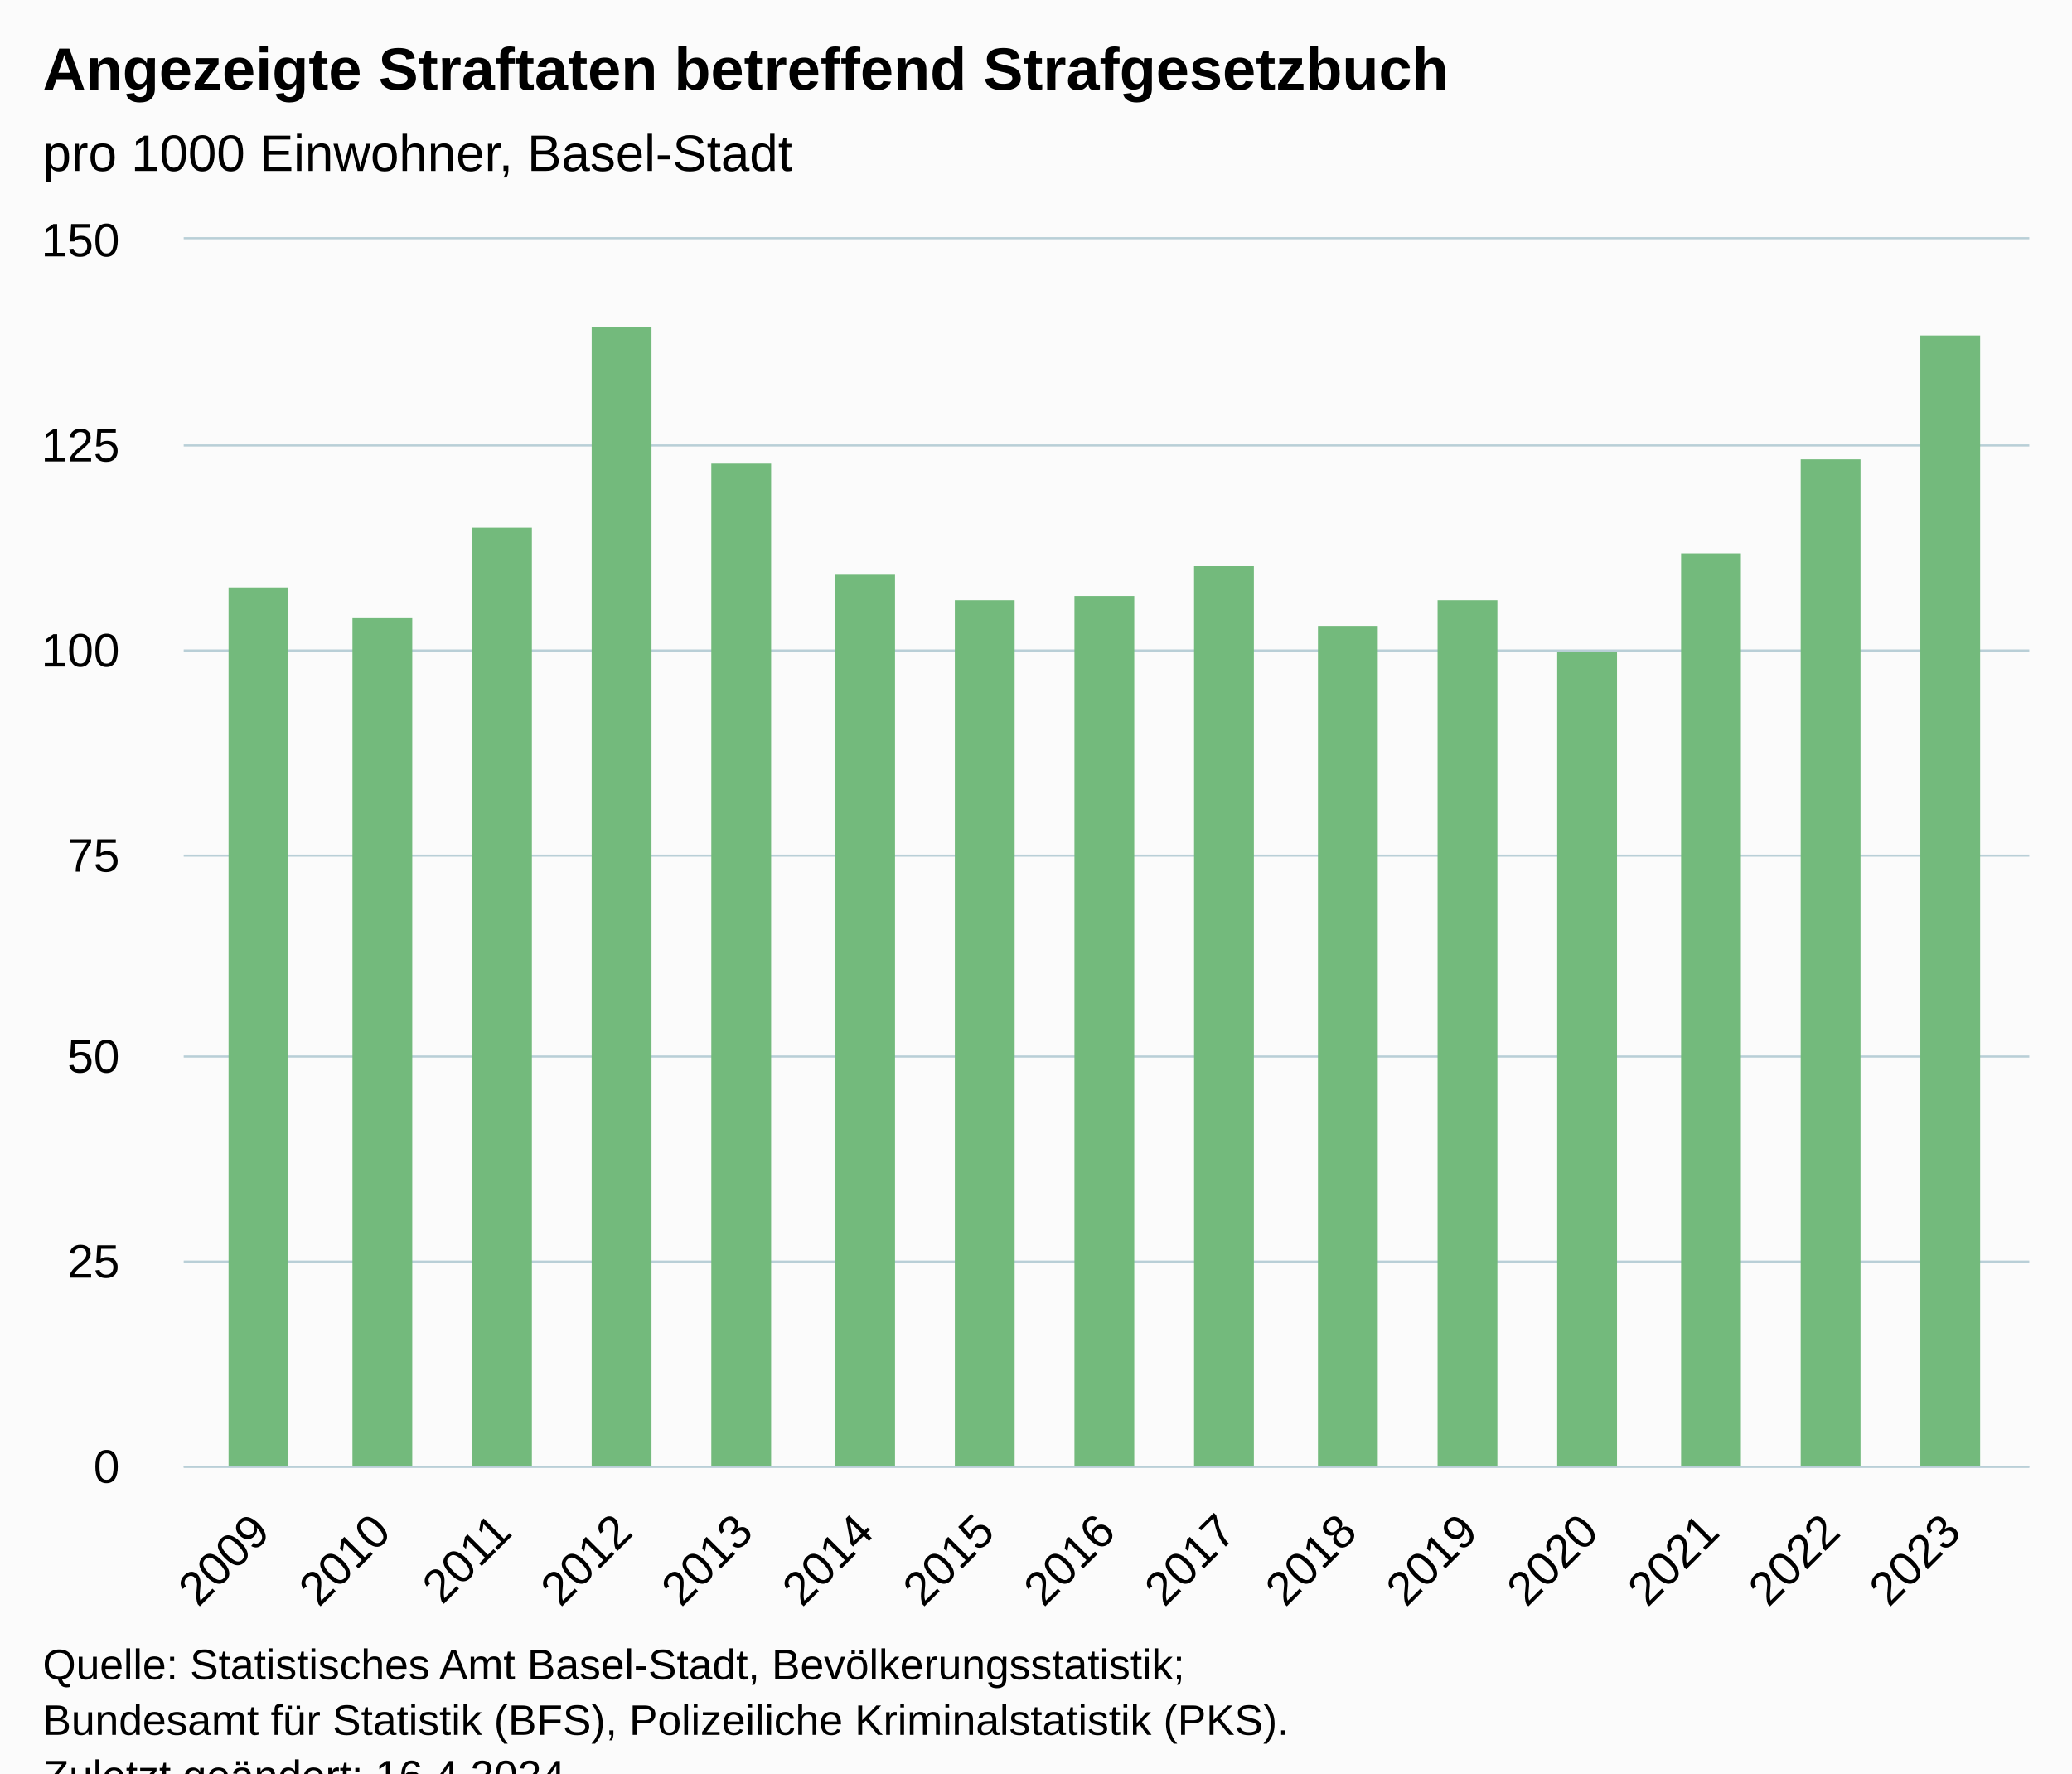
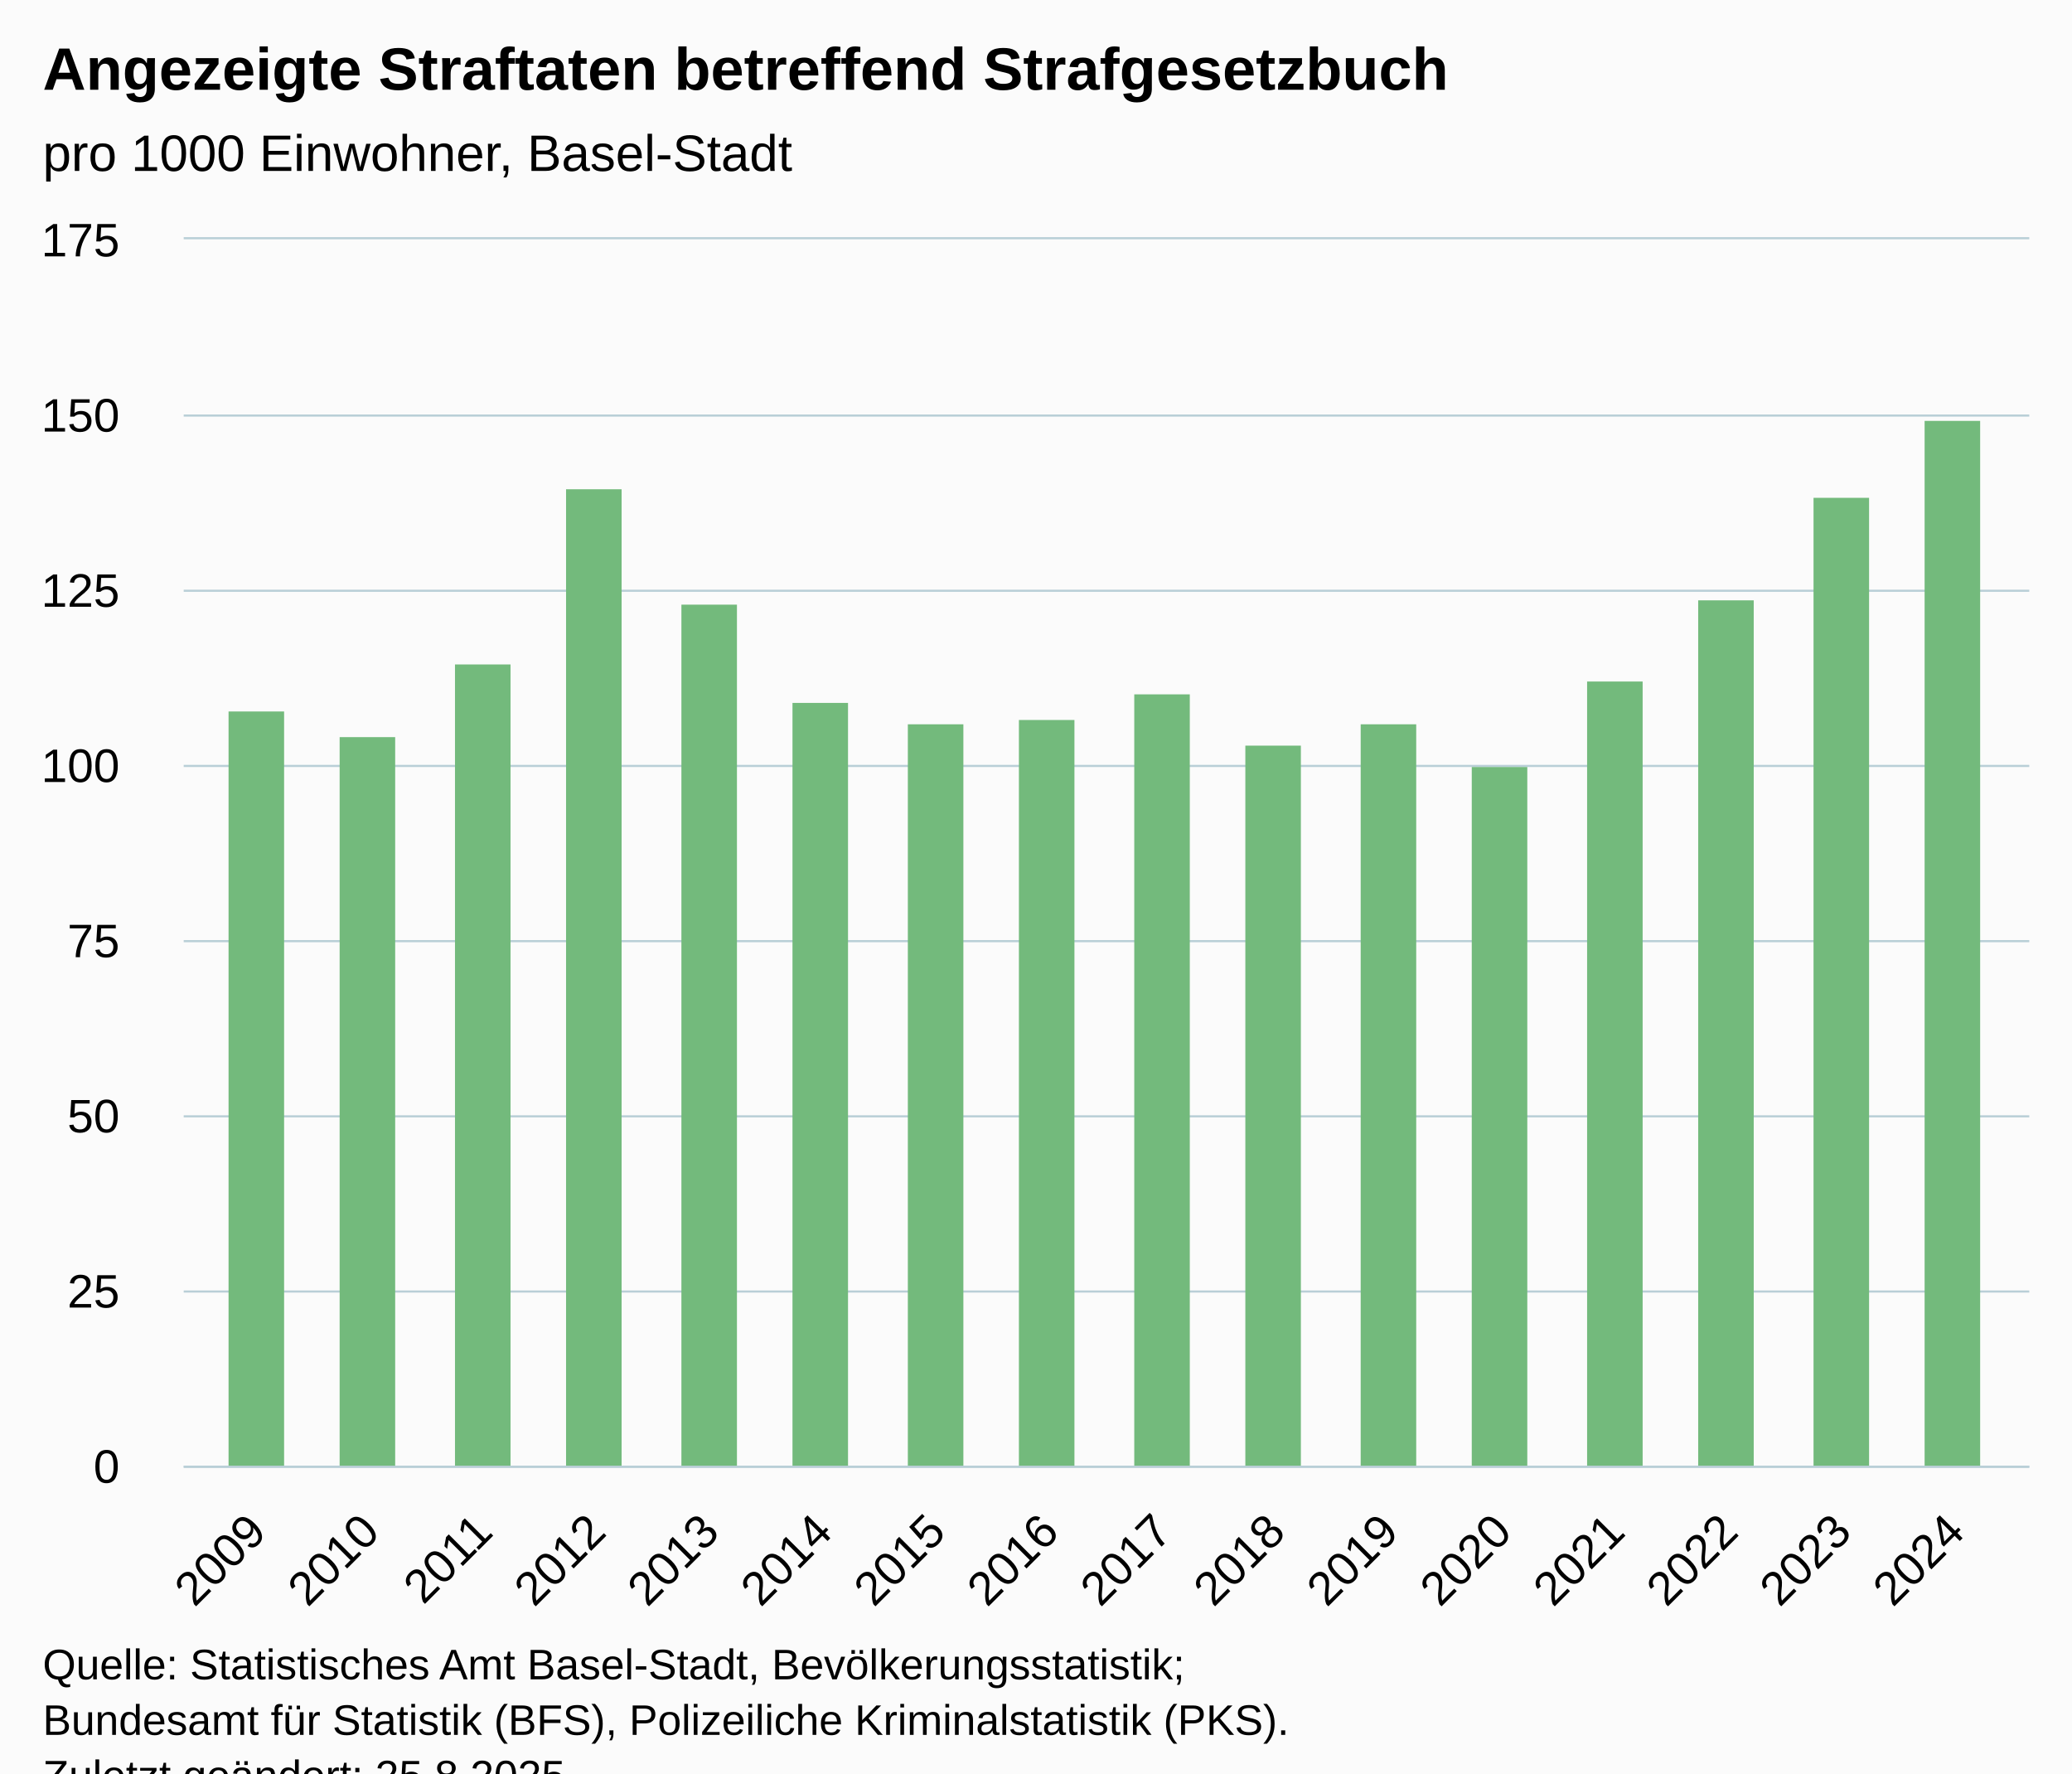
<svg xmlns="http://www.w3.org/2000/svg" version="1.1" class="highcharts-root" style="font-family:Arial;font-size:12px;" viewBox="0 0 485 415">
  <defs>
-     <clipPath id="highcharts-36ipf4u-22-">
+     <clipPath id="highcharts-tfwkrly-23-">
      <rect x="0" y="0" width="432" height="287" fill="none" />
    </clipPath>
-     <clipPath id="highcharts-36ipf4u-38-">
+     <clipPath id="highcharts-tfwkrly-40-">
      <rect x="0" y="0" width="432" height="287" fill="none" />
    </clipPath>
-     <clipPath id="highcharts-36ipf4u-39-">
+     <clipPath id="highcharts-tfwkrly-41-">
      <rect x="43" y="56" width="432" height="287" fill="none" />
    </clipPath>
  </defs>
  <rect fill="#fbfbfb" class="highcharts-background" x="0" y="0" width="485" height="428" rx="0" ry="0" />
  <rect fill="none" class="highcharts-plot-background" x="43" y="56" width="432" height="287" />
  <g class="highcharts-pane-group" data-z-index="0" />
  <g class="highcharts-grid highcharts-xaxis-grid" data-z-index="1">
-     <path fill="none" data-z-index="1" class="highcharts-grid-line" d="M 60.5 56 L 60.5 343" opacity="1" />
-     <path fill="none" data-z-index="1" class="highcharts-grid-line" d="M 88.5 56 L 88.5 343" opacity="1" />
-     <path fill="none" data-z-index="1" class="highcharts-grid-line" d="M 117.5 56 L 117.5 343" opacity="1" />
-     <path fill="none" data-z-index="1" class="highcharts-grid-line" d="M 145.5 56 L 145.5 343" opacity="1" />
-     <path fill="none" data-z-index="1" class="highcharts-grid-line" d="M 173.5 56 L 173.5 343" opacity="1" />
-     <path fill="none" data-z-index="1" class="highcharts-grid-line" d="M 201.5 56 L 201.5 343" opacity="1" />
-     <path fill="none" data-z-index="1" class="highcharts-grid-line" d="M 230.5 56 L 230.5 343" opacity="1" />
-     <path fill="none" data-z-index="1" class="highcharts-grid-line" d="M 258.5 56 L 258.5 343" opacity="1" />
-     <path fill="none" data-z-index="1" class="highcharts-grid-line" d="M 286.5 56 L 286.5 343" opacity="1" />
-     <path fill="none" data-z-index="1" class="highcharts-grid-line" d="M 315.5 56 L 315.5 343" opacity="1" />
-     <path fill="none" data-z-index="1" class="highcharts-grid-line" d="M 343.5 56 L 343.5 343" opacity="1" />
-     <path fill="none" data-z-index="1" class="highcharts-grid-line" d="M 371.5 56 L 371.5 343" opacity="1" />
-     <path fill="none" data-z-index="1" class="highcharts-grid-line" d="M 399.5 56 L 399.5 343" opacity="1" />
-     <path fill="none" data-z-index="1" class="highcharts-grid-line" d="M 428.5 56 L 428.5 343" opacity="1" />
-     <path fill="none" data-z-index="1" class="highcharts-grid-line" d="M 456.5 56 L 456.5 343" opacity="1" />
+     <path fill="none" data-z-index="1" class="highcharts-grid-line" d="M 59.5 56 L 59.5 343" opacity="1" />
+     <path fill="none" data-z-index="1" class="highcharts-grid-line" d="M 86.5 56 L 86.5 343" opacity="1" />
+     <path fill="none" data-z-index="1" class="highcharts-grid-line" d="M 112.5 56 L 112.5 343" opacity="1" />
+     <path fill="none" data-z-index="1" class="highcharts-grid-line" d="M 139.5 56 L 139.5 343" opacity="1" />
+     <path fill="none" data-z-index="1" class="highcharts-grid-line" d="M 165.5 56 L 165.5 343" opacity="1" />
+     <path fill="none" data-z-index="1" class="highcharts-grid-line" d="M 192.5 56 L 192.5 343" opacity="1" />
+     <path fill="none" data-z-index="1" class="highcharts-grid-line" d="M 218.5 56 L 218.5 343" opacity="1" />
+     <path fill="none" data-z-index="1" class="highcharts-grid-line" d="M 245.5 56 L 245.5 343" opacity="1" />
+     <path fill="none" data-z-index="1" class="highcharts-grid-line" d="M 271.5 56 L 271.5 343" opacity="1" />
+     <path fill="none" data-z-index="1" class="highcharts-grid-line" d="M 298.5 56 L 298.5 343" opacity="1" />
+     <path fill="none" data-z-index="1" class="highcharts-grid-line" d="M 324.5 56 L 324.5 343" opacity="1" />
+     <path fill="none" data-z-index="1" class="highcharts-grid-line" d="M 351.5 56 L 351.5 343" opacity="1" />
+     <path fill="none" data-z-index="1" class="highcharts-grid-line" d="M 377.5 56 L 377.5 343" opacity="1" />
+     <path fill="none" data-z-index="1" class="highcharts-grid-line" d="M 404.5 56 L 404.5 343" opacity="1" />
+     <path fill="none" data-z-index="1" class="highcharts-grid-line" d="M 430.5 56 L 430.5 343" opacity="1" />
+     <path fill="none" data-z-index="1" class="highcharts-grid-line" d="M 457.5 56 L 457.5 343" opacity="1" />
  </g>
  <g class="highcharts-grid highcharts-yaxis-grid" data-z-index="1">
    <path fill="none" stroke="#B9CFD7" stroke-width="0.5" data-z-index="1" class="highcharts-grid-line" d="M 43 343.25 L 475 343.25" opacity="1" />
-     <path fill="none" stroke="#B9CFD7" stroke-width="0.5" data-z-index="1" class="highcharts-grid-line" d="M 43 295.25 L 475 295.25" opacity="1" />
-     <path fill="none" stroke="#B9CFD7" stroke-width="0.5" data-z-index="1" class="highcharts-grid-line" d="M 43 247.25 L 475 247.25" opacity="1" />
-     <path fill="none" stroke="#B9CFD7" stroke-width="0.5" data-z-index="1" class="highcharts-grid-line" d="M 43 200.25 L 475 200.25" opacity="1" />
-     <path fill="none" stroke="#B9CFD7" stroke-width="0.5" data-z-index="1" class="highcharts-grid-line" d="M 43 152.25 L 475 152.25" opacity="1" />
-     <path fill="none" stroke="#B9CFD7" stroke-width="0.5" data-z-index="1" class="highcharts-grid-line" d="M 43 104.25 L 475 104.25" opacity="1" />
+     <path fill="none" stroke="#B9CFD7" stroke-width="0.5" data-z-index="1" class="highcharts-grid-line" d="M 43 302.25 L 475 302.25" opacity="1" />
+     <path fill="none" stroke="#B9CFD7" stroke-width="0.5" data-z-index="1" class="highcharts-grid-line" d="M 43 261.25 L 475 261.25" opacity="1" />
+     <path fill="none" stroke="#B9CFD7" stroke-width="0.5" data-z-index="1" class="highcharts-grid-line" d="M 43 220.25 L 475 220.25" opacity="1" />
+     <path fill="none" stroke="#B9CFD7" stroke-width="0.5" data-z-index="1" class="highcharts-grid-line" d="M 43 179.25 L 475 179.25" opacity="1" />
+     <path fill="none" stroke="#B9CFD7" stroke-width="0.5" data-z-index="1" class="highcharts-grid-line" d="M 43 138.25 L 475 138.25" opacity="1" />
+     <path fill="none" stroke="#B9CFD7" stroke-width="0.5" data-z-index="1" class="highcharts-grid-line" d="M 43 97.25 L 475 97.25" opacity="1" />
    <path fill="none" stroke="#B9CFD7" stroke-width="0.5" data-z-index="1" class="highcharts-grid-line" d="M 43 55.75 L 475 55.75" opacity="1" />
  </g>
  <rect fill="none" class="highcharts-plot-border" data-z-index="1" x="43" y="56" width="432" height="287" />
  <g class="highcharts-axis highcharts-xaxis" data-z-index="2">
    <path fill="none" class="highcharts-axis-line" stroke="#B9CFD7" stroke-width="0.5" data-z-index="7" d="M 43 343.25 L 475 343.25" />
  </g>
  <g class="highcharts-axis highcharts-yaxis" data-z-index="2">
    <path fill="none" class="highcharts-axis-line" data-z-index="7" d="M 43 56 L 43 343" />
  </g>
  <g class="highcharts-series-group" data-z-index="3">
-     <g class="highcharts-series highcharts-series-0 highcharts-column-series" data-z-index="0.1" opacity="1" transform="translate(43,56) scale(1 1)" clip-path="url(#highcharts-36ipf4u-38-)">
-       <rect x="10.5" y="81.5" width="14" height="206" fill="#73BA7C" stroke="#ffffff" stroke-width="1e-7" opacity="1" class="highcharts-point" />
-       <rect x="39.5" y="88.5" width="14" height="199" fill="#73BA7C" stroke="#ffffff" stroke-width="1e-7" opacity="1" class="highcharts-point" />
-       <rect x="67.5" y="67.5" width="14" height="220" fill="#73BA7C" stroke="#ffffff" stroke-width="1e-7" opacity="1" class="highcharts-point" />
-       <rect x="95.5" y="20.5" width="14" height="267" fill="#73BA7C" stroke="#ffffff" stroke-width="1e-7" opacity="1" class="highcharts-point" />
-       <rect x="123.5" y="52.5" width="14" height="235" fill="#73BA7C" stroke="#ffffff" stroke-width="1e-7" opacity="1" class="highcharts-point" />
-       <rect x="152.5" y="78.5" width="14" height="209" fill="#73BA7C" stroke="#ffffff" stroke-width="1e-7" opacity="1" class="highcharts-point" />
-       <rect x="180.5" y="84.5" width="14" height="203" fill="#73BA7C" stroke="#ffffff" stroke-width="1e-7" opacity="1" class="highcharts-point" />
-       <rect x="208.5" y="83.5" width="14" height="204" fill="#73BA7C" stroke="#ffffff" stroke-width="1e-7" opacity="1" class="highcharts-point" />
-       <rect x="236.5" y="76.5" width="14" height="211" fill="#73BA7C" stroke="#ffffff" stroke-width="1e-7" opacity="1" class="highcharts-point" />
-       <rect x="265.5" y="90.5" width="14" height="197" fill="#73BA7C" stroke="#ffffff" stroke-width="1e-7" opacity="1" class="highcharts-point" />
-       <rect x="293.5" y="84.5" width="14" height="203" fill="#73BA7C" stroke="#ffffff" stroke-width="1e-7" opacity="1" class="highcharts-point" />
-       <rect x="321.5" y="96.5" width="14" height="191" fill="#73BA7C" stroke="#ffffff" stroke-width="1e-7" opacity="1" class="highcharts-point" />
-       <rect x="350.5" y="73.5" width="14" height="214" fill="#73BA7C" stroke="#ffffff" stroke-width="1e-7" opacity="1" class="highcharts-point" />
-       <rect x="378.5" y="51.5" width="14" height="236" fill="#73BA7C" stroke="#ffffff" stroke-width="1e-7" opacity="1" class="highcharts-point" />
-       <rect x="406.5" y="22.5" width="14" height="265" fill="#73BA7C" stroke="#ffffff" stroke-width="1e-7" opacity="1" class="highcharts-point" />
+     <g class="highcharts-series highcharts-series-0 highcharts-column-series" data-z-index="0.1" opacity="1" transform="translate(43,56) scale(1 1)" clip-path="url(#highcharts-tfwkrly-40-)">
+       <rect x="10.5" y="110.5" width="13" height="177" fill="#73BA7C" stroke="#ffffff" stroke-width="1e-7" opacity="1" class="highcharts-point" />
+       <rect x="36.5" y="116.5" width="13" height="171" fill="#73BA7C" stroke="#ffffff" stroke-width="1e-7" opacity="1" class="highcharts-point" />
+       <rect x="63.5" y="99.5" width="13" height="188" fill="#73BA7C" stroke="#ffffff" stroke-width="1e-7" opacity="1" class="highcharts-point" />
+       <rect x="89.5" y="58.5" width="13" height="229" fill="#73BA7C" stroke="#ffffff" stroke-width="1e-7" opacity="1" class="highcharts-point" />
+       <rect x="116.5" y="85.5" width="13" height="202" fill="#73BA7C" stroke="#ffffff" stroke-width="1e-7" opacity="1" class="highcharts-point" />
+       <rect x="142.5" y="108.5" width="13" height="179" fill="#73BA7C" stroke="#ffffff" stroke-width="1e-7" opacity="1" class="highcharts-point" />
+       <rect x="169.5" y="113.5" width="13" height="174" fill="#73BA7C" stroke="#ffffff" stroke-width="1e-7" opacity="1" class="highcharts-point" />
+       <rect x="195.5" y="112.5" width="13" height="175" fill="#73BA7C" stroke="#ffffff" stroke-width="1e-7" opacity="1" class="highcharts-point" />
+       <rect x="222.5" y="106.5" width="13" height="181" fill="#73BA7C" stroke="#ffffff" stroke-width="1e-7" opacity="1" class="highcharts-point" />
+       <rect x="248.5" y="118.5" width="13" height="169" fill="#73BA7C" stroke="#ffffff" stroke-width="1e-7" opacity="1" class="highcharts-point" />
+       <rect x="275.5" y="113.5" width="13" height="174" fill="#73BA7C" stroke="#ffffff" stroke-width="1e-7" opacity="1" class="highcharts-point" />
+       <rect x="301.5" y="123.5" width="13" height="164" fill="#73BA7C" stroke="#ffffff" stroke-width="1e-7" opacity="1" class="highcharts-point" />
+       <rect x="328.5" y="103.5" width="13" height="184" fill="#73BA7C" stroke="#ffffff" stroke-width="1e-7" opacity="1" class="highcharts-point" />
+       <rect x="354.5" y="84.5" width="13" height="203" fill="#73BA7C" stroke="#ffffff" stroke-width="1e-7" opacity="1" class="highcharts-point" />
+       <rect x="381.5" y="60.5" width="13" height="227" fill="#73BA7C" stroke="#ffffff" stroke-width="1e-7" opacity="1" class="highcharts-point" />
+       <rect x="407.5" y="42.5" width="13" height="245" fill="#73BA7C" stroke="#ffffff" stroke-width="1e-7" opacity="1" class="highcharts-point" />
    </g>
    <g class="highcharts-markers highcharts-series-0 highcharts-column-series" data-z-index="0.1" opacity="1" transform="translate(43,56) scale(1 1)" clip-path="none" />
  </g>
  <text x="10" text-anchor="start" class="highcharts-title" data-z-index="4" style="color:#000000;font-size:14px;font-weight:bold;fill:#000000;" y="21">
    <tspan>Angezeigte Straftaten betreffend Strafgesetzbuch</tspan>
  </text>
  <text x="10" text-anchor="start" class="highcharts-subtitle" data-z-index="4" style="color:#000000;font-size:12px;font-weight:normal;fill:#000000;" y="40">
    <tspan>pro 1000 Einwohner, Basel-Stadt</tspan>
  </text>
  <text x="10" text-anchor="start" class="highcharts-caption" data-z-index="4" style="color:#666666;fill:#666666;" y="390" />
  <g class="highcharts-axis-labels highcharts-xaxis-labels" data-z-index="7">
-     <text x="63.687" style="color:#000000;cursor:default;font-size:11px;fill:#000000;" text-anchor="end" transform="translate(0,0) rotate(-45 63.68697 359)" y="359" opacity="1">2009</text>
-     <text x="91.959" style="color:#000000;cursor:default;font-size:11px;fill:#000000;" text-anchor="end" transform="translate(0,0) rotate(-45 91.95922 359)" y="359" opacity="1">2010</text>
-     <text x="120.231" style="color:#000000;cursor:default;font-size:11px;fill:#000000;" text-anchor="end" transform="translate(0,0) rotate(-45 120.2315 359)" y="359" opacity="1">2011</text>
-     <text x="148.504" style="color:#000000;cursor:default;font-size:11px;fill:#000000;" text-anchor="end" transform="translate(0,0) rotate(-45 148.5037 359)" y="359" opacity="1">2012</text>
-     <text x="176.776" style="color:#000000;cursor:default;font-size:11px;fill:#000000;" text-anchor="end" transform="translate(0,0) rotate(-45 176.776 359)" y="359" opacity="1">2013</text>
-     <text x="205.048" style="color:#000000;cursor:default;font-size:11px;fill:#000000;" text-anchor="end" transform="translate(0,0) rotate(-45 205.0482 359)" y="359" opacity="1">2014</text>
-     <text x="233.32" style="color:#000000;cursor:default;font-size:11px;fill:#000000;" text-anchor="end" transform="translate(0,0) rotate(-45 233.3205 359)" y="359" opacity="1">2015</text>
-     <text x="261.593" style="color:#000000;cursor:default;font-size:11px;fill:#000000;" text-anchor="end" transform="translate(0,0) rotate(-45 261.5927 359)" y="359" opacity="1">2016</text>
-     <text x="289.865" style="color:#000000;cursor:default;font-size:11px;fill:#000000;" text-anchor="end" transform="translate(0,0) rotate(-45 289.865 359)" y="359" opacity="1">2017</text>
-     <text x="318.137" style="color:#000000;cursor:default;font-size:11px;fill:#000000;" text-anchor="end" transform="translate(0,0) rotate(-45 318.1372 359)" y="359" opacity="1">2018</text>
-     <text x="346.409" style="color:#000000;cursor:default;font-size:11px;fill:#000000;" text-anchor="end" transform="translate(0,0) rotate(-45 346.4095 359)" y="359" opacity="1">2019</text>
-     <text x="374.682" style="color:#000000;cursor:default;font-size:11px;fill:#000000;" text-anchor="end" transform="translate(0,0) rotate(-45 374.6817 359)" y="359" opacity="1">2020</text>
-     <text x="402.954" style="color:#000000;cursor:default;font-size:11px;fill:#000000;" text-anchor="end" transform="translate(0,0) rotate(-45 402.954 359)" y="359" opacity="1">2021</text>
-     <text x="431.226" style="color:#000000;cursor:default;font-size:11px;fill:#000000;" text-anchor="end" transform="translate(0,0) rotate(-45 431.2262 359)" y="359" opacity="1">2022</text>
-     <text x="459.498" style="color:#000000;cursor:default;font-size:11px;fill:#000000;" text-anchor="end" transform="translate(0,0) rotate(-45 459.4985 359)" y="359" opacity="1">2023</text>
+     <text x="62.82" style="color:#000000;cursor:default;font-size:11px;fill:#000000;" text-anchor="end" transform="translate(0,0) rotate(-45 62.81972 359)" y="359" opacity="1">2009</text>
+     <text x="89.323" style="color:#000000;cursor:default;font-size:11px;fill:#000000;" text-anchor="end" transform="translate(0,0) rotate(-45 89.32279 359)" y="359" opacity="1">2010</text>
+     <text x="115.826" style="color:#000000;cursor:default;font-size:11px;fill:#000000;" text-anchor="end" transform="translate(0,0) rotate(-45 115.8259 359)" y="359" opacity="1">2011</text>
+     <text x="142.329" style="color:#000000;cursor:default;font-size:11px;fill:#000000;" text-anchor="end" transform="translate(0,0) rotate(-45 142.3289 359)" y="359" opacity="1">2012</text>
+     <text x="168.832" style="color:#000000;cursor:default;font-size:11px;fill:#000000;" text-anchor="end" transform="translate(0,0) rotate(-45 168.832 359)" y="359" opacity="1">2013</text>
+     <text x="195.335" style="color:#000000;cursor:default;font-size:11px;fill:#000000;" text-anchor="end" transform="translate(0,0) rotate(-45 195.3351 359)" y="359" opacity="1">2014</text>
+     <text x="221.838" style="color:#000000;cursor:default;font-size:11px;fill:#000000;" text-anchor="end" transform="translate(0,0) rotate(-45 221.8381 359)" y="359" opacity="1">2015</text>
+     <text x="248.341" style="color:#000000;cursor:default;font-size:11px;fill:#000000;" text-anchor="end" transform="translate(0,0) rotate(-45 248.3412 359)" y="359" opacity="1">2016</text>
+     <text x="274.844" style="color:#000000;cursor:default;font-size:11px;fill:#000000;" text-anchor="end" transform="translate(0,0) rotate(-45 274.8443 359)" y="359" opacity="1">2017</text>
+     <text x="301.347" style="color:#000000;cursor:default;font-size:11px;fill:#000000;" text-anchor="end" transform="translate(0,0) rotate(-45 301.3473 359)" y="359" opacity="1">2018</text>
+     <text x="327.85" style="color:#000000;cursor:default;font-size:11px;fill:#000000;" text-anchor="end" transform="translate(0,0) rotate(-45 327.8504 359)" y="359" opacity="1">2019</text>
+     <text x="354.353" style="color:#000000;cursor:default;font-size:11px;fill:#000000;" text-anchor="end" transform="translate(0,0) rotate(-45 354.3535 359)" y="359" opacity="1">2020</text>
+     <text x="380.857" style="color:#000000;cursor:default;font-size:11px;fill:#000000;" text-anchor="end" transform="translate(0,0) rotate(-45 380.8565 359)" y="359" opacity="1">2021</text>
+     <text x="407.36" style="color:#000000;cursor:default;font-size:11px;fill:#000000;" text-anchor="end" transform="translate(0,0) rotate(-45 407.3596 359)" y="359" opacity="1">2022</text>
+     <text x="433.863" style="color:#000000;cursor:default;font-size:11px;fill:#000000;" text-anchor="end" transform="translate(0,0) rotate(-45 433.8627 359)" y="359" opacity="1">2023</text>
+     <text x="460.366" style="color:#000000;cursor:default;font-size:11px;fill:#000000;" text-anchor="end" transform="translate(0,0) rotate(-45 460.3657 359)" y="359" opacity="1">2024</text>
  </g>
  <g class="highcharts-axis-labels highcharts-yaxis-labels" data-z-index="7">
    <text x="28" style="color:#000000;cursor:default;font-size:11px;fill:#000000;" text-anchor="end" transform="translate(0,0)" y="347" opacity="1">0</text>
-     <text x="28" style="color:#000000;cursor:default;font-size:11px;fill:#000000;" text-anchor="end" transform="translate(0,0)" y="299" opacity="1">25</text>
-     <text x="28" style="color:#000000;cursor:default;font-size:11px;fill:#000000;" text-anchor="end" transform="translate(0,0)" y="251" opacity="1">50</text>
-     <text x="28" style="color:#000000;cursor:default;font-size:11px;fill:#000000;" text-anchor="end" transform="translate(0,0)" y="204" opacity="1">75</text>
-     <text x="28" style="color:#000000;cursor:default;font-size:11px;fill:#000000;" text-anchor="end" transform="translate(0,0)" y="156" opacity="1">100</text>
-     <text x="28" style="color:#000000;cursor:default;font-size:11px;fill:#000000;" text-anchor="end" transform="translate(0,0)" y="108" opacity="1">125</text>
-     <text x="28" style="color:#000000;cursor:default;font-size:11px;fill:#000000;" text-anchor="end" transform="translate(0,0)" y="60" opacity="1">150</text>
+     <text x="28" style="color:#000000;cursor:default;font-size:11px;fill:#000000;" text-anchor="end" transform="translate(0,0)" y="306" opacity="1">25</text>
+     <text x="28" style="color:#000000;cursor:default;font-size:11px;fill:#000000;" text-anchor="end" transform="translate(0,0)" y="265" opacity="1">50</text>
+     <text x="28" style="color:#000000;cursor:default;font-size:11px;fill:#000000;" text-anchor="end" transform="translate(0,0)" y="224" opacity="1">75</text>
+     <text x="28" style="color:#000000;cursor:default;font-size:11px;fill:#000000;" text-anchor="end" transform="translate(0,0)" y="183" opacity="1">100</text>
+     <text x="28" style="color:#000000;cursor:default;font-size:11px;fill:#000000;" text-anchor="end" transform="translate(0,0)" y="142" opacity="1">125</text>
+     <text x="28" style="color:#000000;cursor:default;font-size:11px;fill:#000000;" text-anchor="end" transform="translate(0,0)" y="101" opacity="1">150</text>
+     <text x="28" style="color:#000000;cursor:default;font-size:11px;fill:#000000;" text-anchor="end" transform="translate(0,0)" y="60" opacity="1">175</text>
  </g>
  <text x="10" class="highcharts-credits" text-anchor="start" data-z-index="8" style="cursor:default;color:#000000;font-size:10px;fill:#000000;" y="393">
    <tspan>Quelle: Statistisches Amt Basel-Stadt, Bevölkerungsstatistik;</tspan>
    <tspan x="10" dy="13">Bundesamt für Statistik (BFS), Polizeiliche Kriminalstatistik (PKS).</tspan>
-     <tspan x="10" dy="13">Zuletzt geändert: 16.4.2024</tspan>
+     <tspan x="10" dy="13">Zuletzt geändert: 25.8.2025</tspan>
  </text>
-   <g class="highcharts-control-points" data-z-index="99" clip-path="url(#highcharts-36ipf4u-39-)" />
+   <g class="highcharts-control-points" data-z-index="99" clip-path="url(#highcharts-tfwkrly-41-)" />
</svg>
